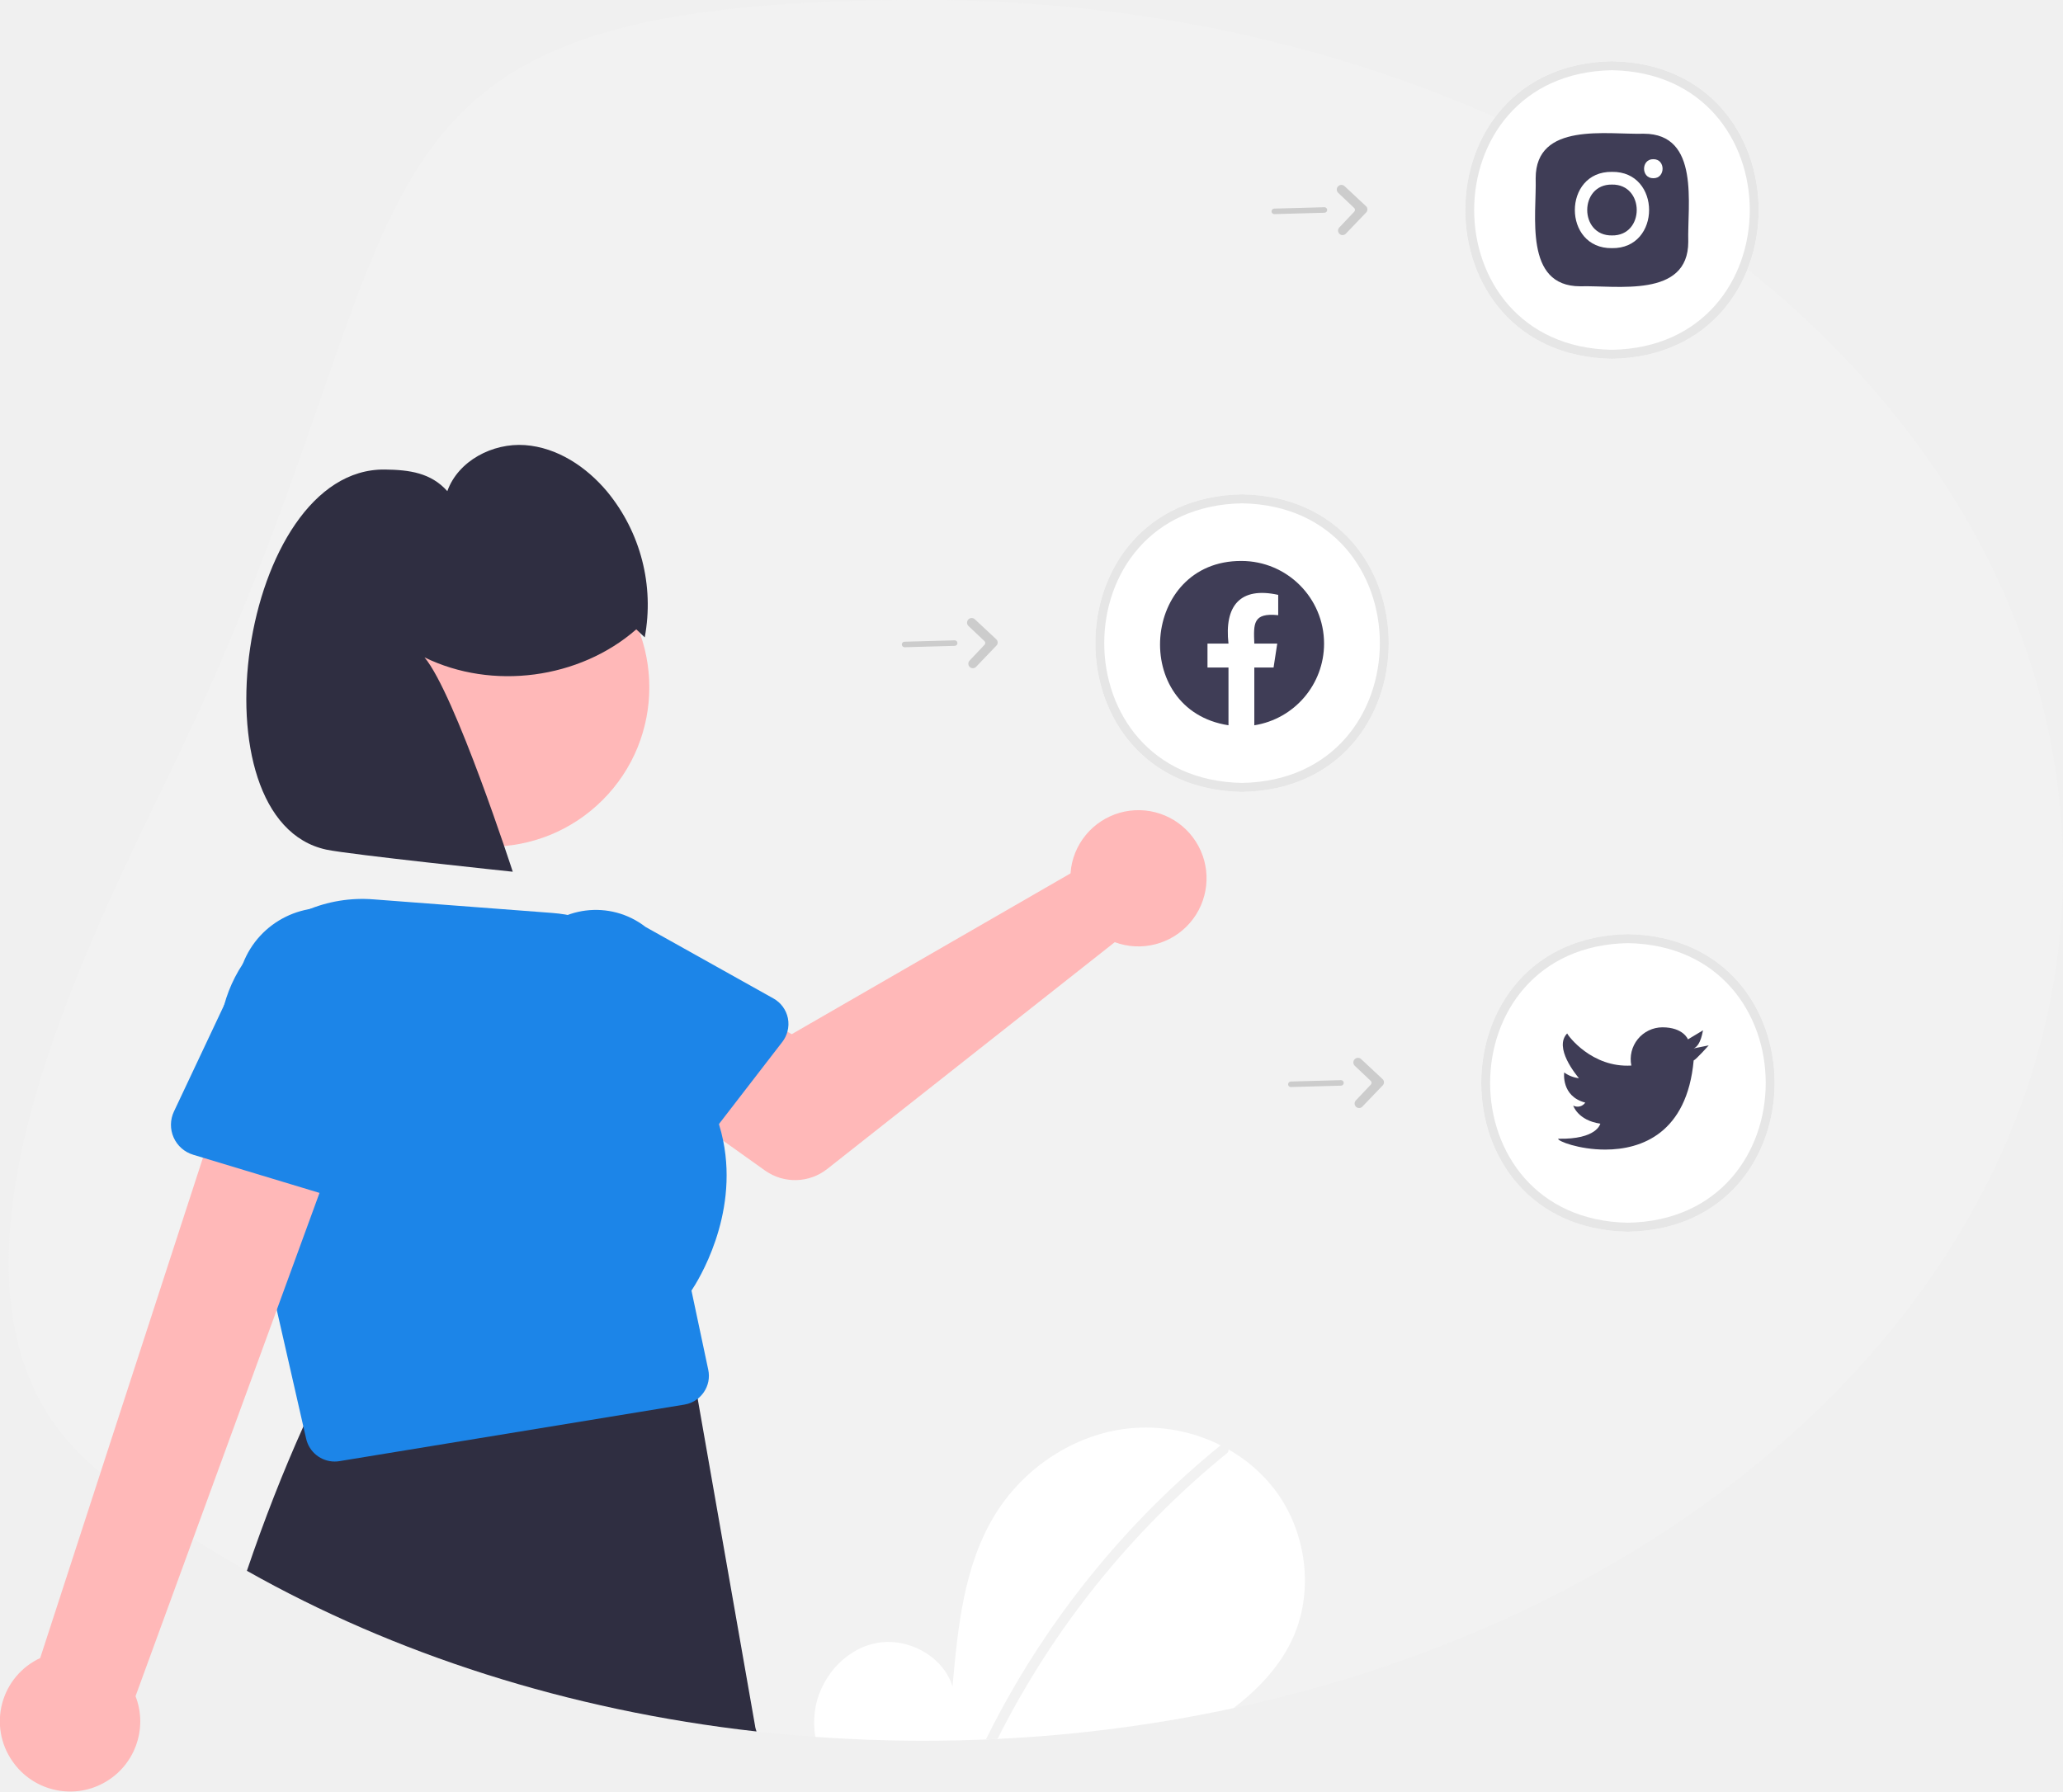
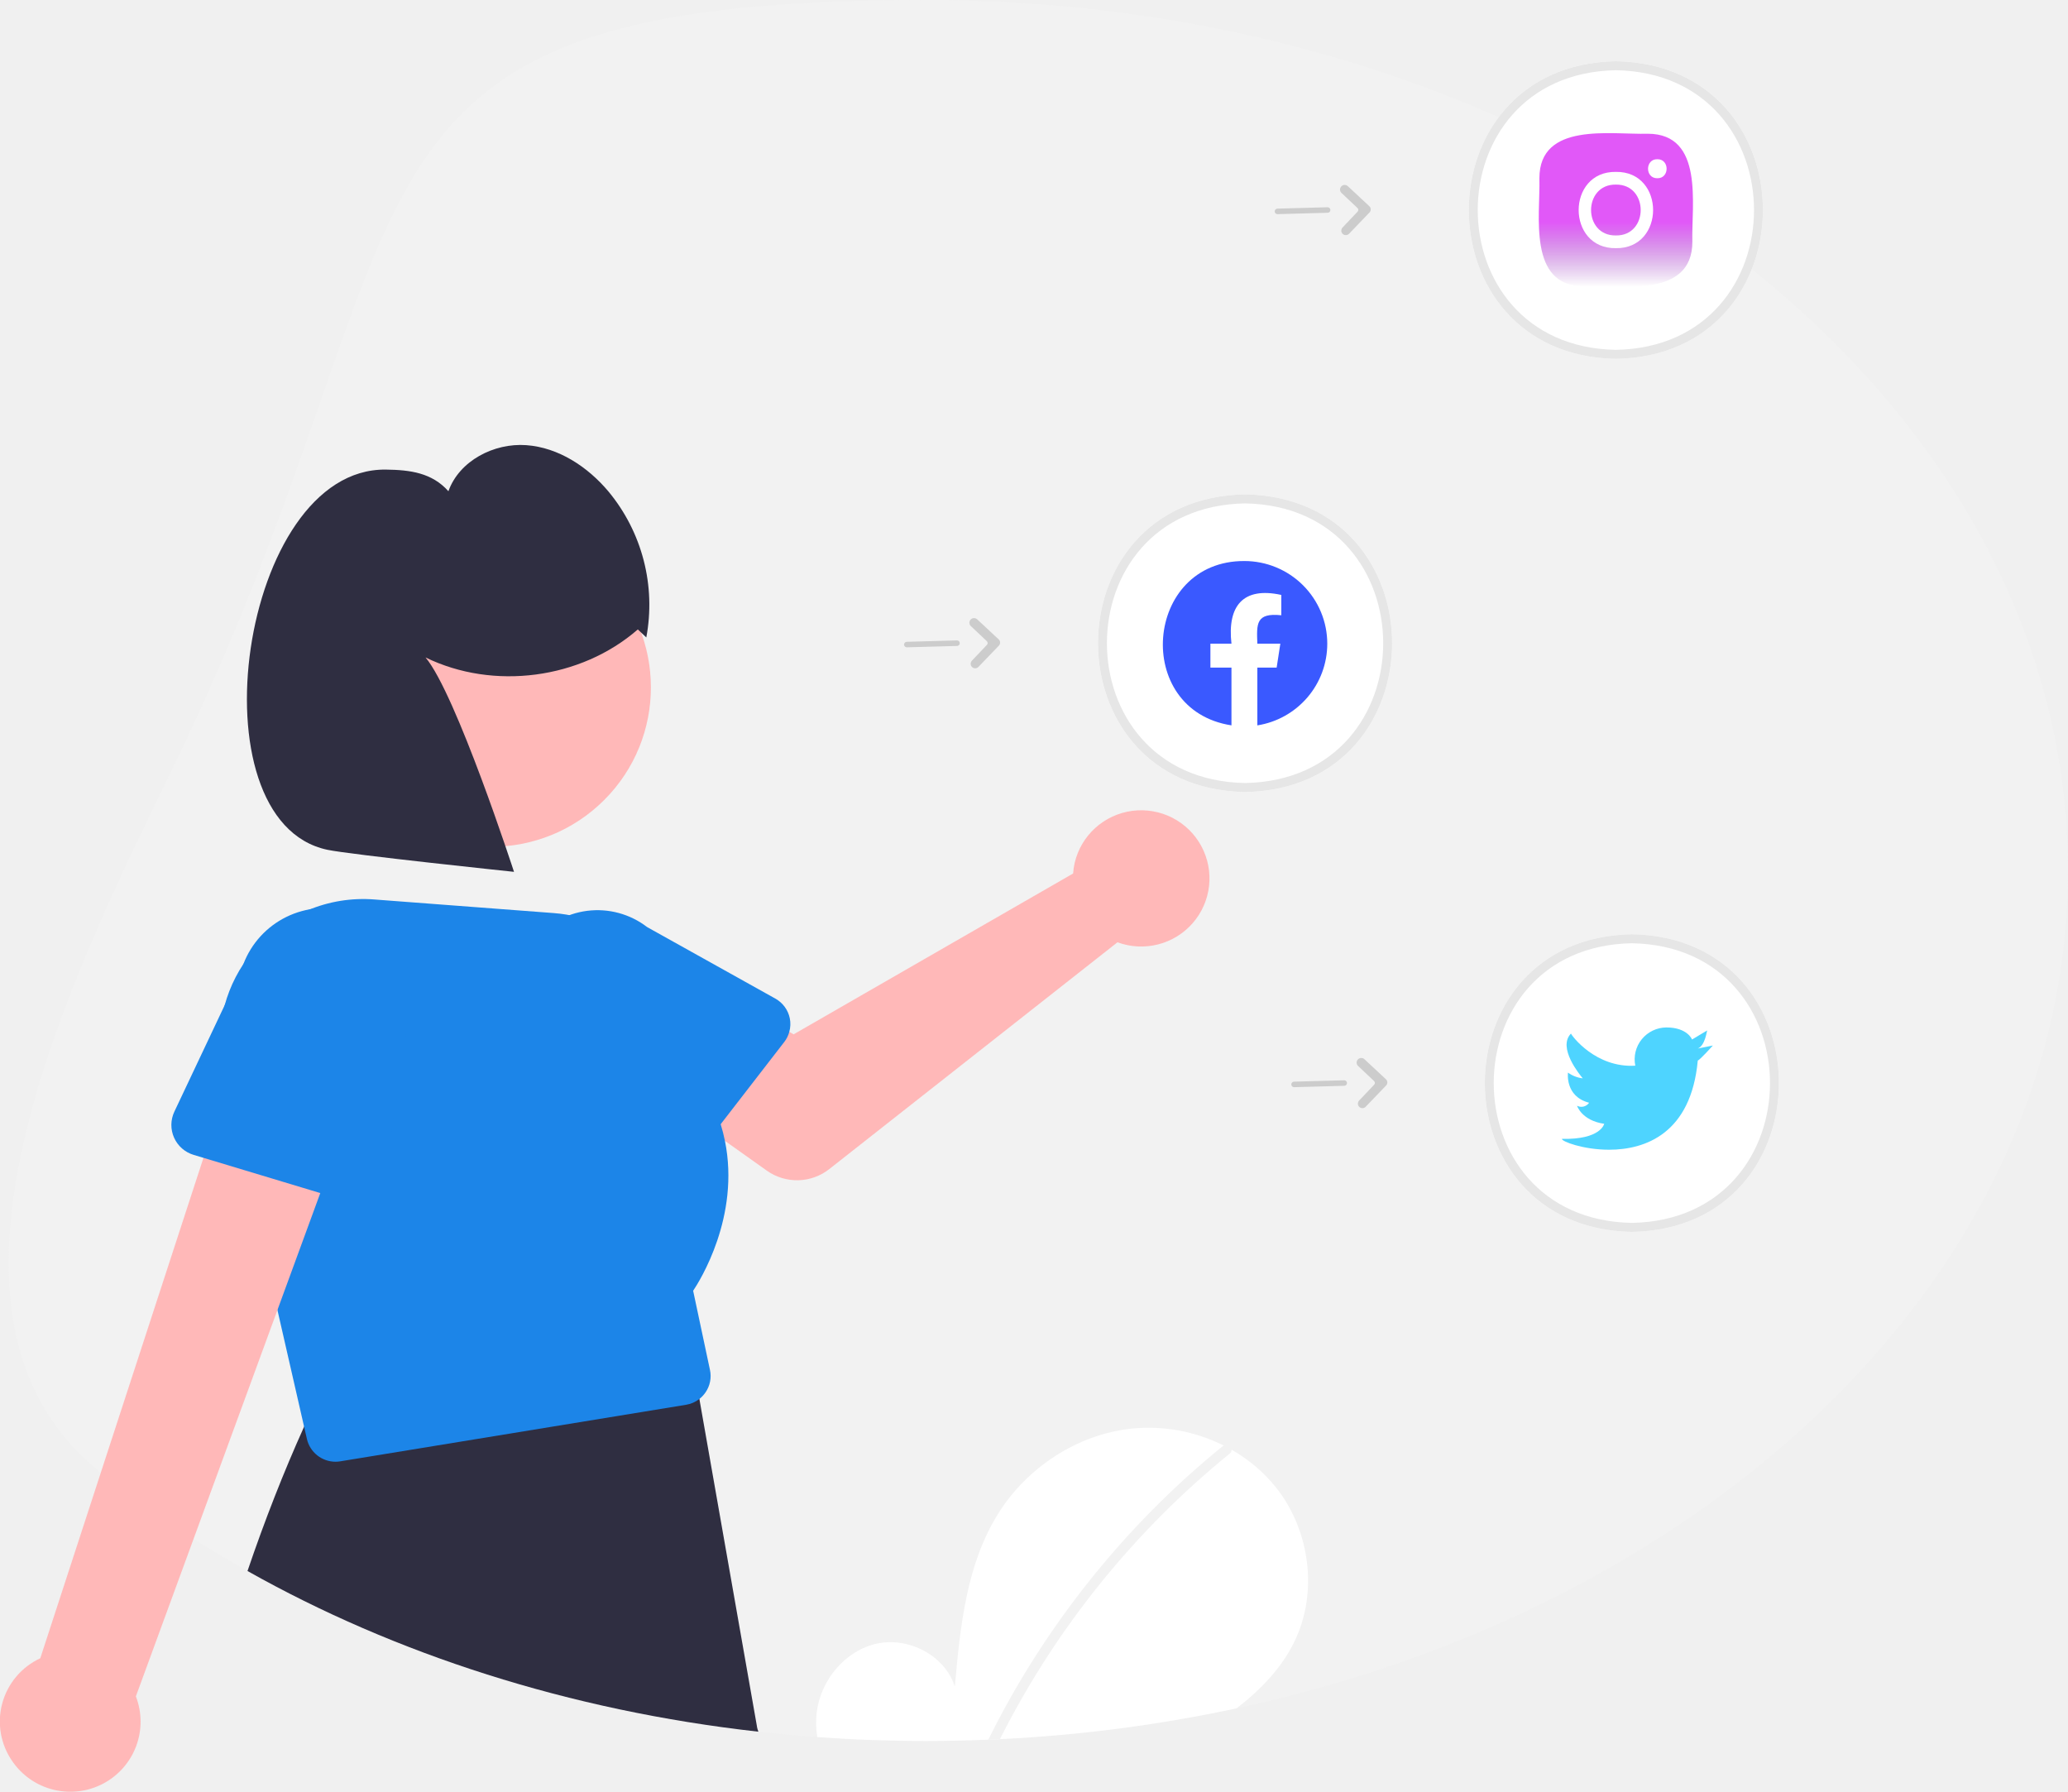
- <svg xmlns="http://www.w3.org/2000/svg" data-name="Layer 1" width="747.674" height="649.406" viewBox="0 0 747.674 649.406">
-   <path d="M973.837,440.797c0,144.48-127.12,266.27-300.58,303.66a527.706,527.706,0,0,1-85.57,11.18c-1.4.07-2.8.14-4.21.19q-11.235.465-22.64.47-19.83,0-39.19-1.41-10.74-.765-21.3-1.95c-68.47-7.68-131.479-28.19-184.7-58.24q-9.975-5.625-19.48-11.7a388.089,388.089,0,0,1-33.56-23.96c-71.09-56.66-11.82-177.6,25.23-253.74,100-205.5,44.91-280,273-280S973.837,266.547,973.837,440.797Z" transform="translate(-226.1631 -125.2972)" fill="#f2f2f2" />
-   <path d="M810.375,255.365c-70.892-1.271-70.881-106.625.002-107.886C881.268,148.75,881.257,254.104,810.375,255.365Z" transform="translate(-226.1631 -125.2972)" fill="#fff" />
-   <path d="M676.308,412.365c-70.892-1.271-70.881-106.625.002-107.886C747.2,305.75,747.189,411.104,676.308,412.365Z" transform="translate(-226.1631 -125.2972)" fill="#fff" />
-   <path d="M816.156,571.789c-70.892-1.271-70.881-106.625.002-107.886C887.048,465.175,887.037,570.529,816.156,571.789Z" transform="translate(-226.1631 -125.2972)" fill="#fff" />
-   <path d="M810.375,255.365c-70.892-1.271-70.881-106.625.002-107.886C881.268,148.75,881.257,254.104,810.375,255.365Zm0-104.616c-66.596,1.194-66.585,100.162.002,101.347C876.971,250.901,876.961,151.933,810.375,150.748Z" transform="translate(-226.1631 -125.2972)" fill="#e6e6e6" />
-   <path d="M500.097,752.187a8.361,8.361,0,0,1-.33-1.56l-20.59-117.4a8.51,8.51,0,0,0-.14-.9,10.607,10.607,0,0,0-8.87-8.38l-117.41.51a10.528,10.528,0,0,0-11.04,5.83q-2.865,5.97-5.61,12.11-11.115,24.735-20.46,52.3c53.22,30.05,116.23,50.56,184.7,58.24Z" transform="translate(-226.1631 -125.2972)" fill="#2f2e41" />
-   <path d="M614.709,438.026a24.763,24.763,0,0,0-.563,3.858l-101.055,58.298L488.528,486.042l-26.185,34.28,41.051,29.259a18.82,18.82,0,0,0,22.579-.55l104.205-82.208a24.694,24.694,0,1,0-15.469-28.797Z" transform="translate(-226.1631 -125.2972)" fill="#ffb8b8" />
-   <path d="M511.707,494.357a10.607,10.607,0,0,0-5.21-7.12l-46.37-25.93a29.399,29.399,0,0,0-36.05,46.45l36.97,38.39a10.591,10.591,0,0,0,16.01-.87l7.2-9.34,2.46-3.18,23-29.81a10.369,10.369,0,0,0,1.81-3.66A10.521,10.521,0,0,0,511.707,494.357Z" transform="translate(-226.1631 -125.2972)" fill="#1c85e8" />
-   <circle cx="403.712" cy="374.436" r="57.778" transform="translate(-372.6846 269.8402) rotate(-45)" fill="#ffb8b8" />
-   <path d="M476.767,593.127c2.32-3.47,17.07-26.89,11.49-54.34a60.664,60.664,0,0,0-1.54-6.03,67.359,67.359,0,0,0-12.37-22.61c.07-1.84.05-3.65-.06-5.45v-.01a51.987,51.987,0,0,0-48-48.46l-64.62-4.91a51.502,51.502,0,0,0-44.08,18.76,55.248,55.248,0,0,0-3.41,4.6.01.01,0,0,0-.01.01,51.417,51.417,0,0,0-6.66,42.23l.55,2.42,6.89,30.21,11.52,50.55,9.64,42.3,1.02,4.46a10.61,10.61,0,0,0,10.32,8.23,10.063,10.063,0,0,0,1.72-.14l125.04-20.5a10.461,10.461,0,0,0,4.83-2.12,10.902,10.902,0,0,0,2.19-2.35,10.466,10.466,0,0,0,1.62-8.17Z" transform="translate(-226.1631 -125.2972)" fill="#1c85e8" />
-   <path d="M230.684,763.748a25.272,25.272,0,0,1,10.045-37.426L311.923,507.434l41.258,19.577L275.284,740.139a25.409,25.409,0,0,1-44.6,23.608Z" transform="translate(-226.1631 -125.2972)" fill="#ffb8b8" />
-   <path d="M352.697,455.727a31.509,31.509,0,0,0-38.52,18.95.01.01,0,0,0-.01.01c-.26.67-.5,1.37-.71,2.07l-6.03,12.79-18.22,38.65a11.32,11.32,0,0,0,6.97,15.68l3.55,1.07,15.22,4.6,27.01,8.16,9,2.72a11.333,11.333,0,0,0,14.49-9.2l8.32-56.44A31.461,31.461,0,0,0,352.697,455.727Z" transform="translate(-226.1631 -125.2972)" fill="#1c85e8" />
-   <path d="M456.767,353.425c-20.588,18.01-52.194,22.192-76.758,10.156,11.034,13.09,31.989,77.708,31.989,77.708s-59.169-6.219-67.529-8.006c-49.376-10.558-31.428-138.432,21.184-137.786,8.911.109,16.701,1.187,22.632,7.838,3.937-11.035,16.455-17.535,28.14-16.694s22.254,7.861,29.771,16.847a64.473,64.473,0,0,1,13.635,52.844Z" transform="translate(-226.1631 -125.2972)" fill="#2f2e41" />
-   <path d="M676.308,412.365c-70.892-1.271-70.881-106.625.002-107.886C747.2,305.75,747.189,411.104,676.308,412.365Zm0-104.616c-66.596,1.194-66.585,100.162.002,101.347C742.904,407.901,742.893,308.933,676.308,307.748Z" transform="translate(-226.1631 -125.2972)" fill="#e6e6e6" />
-   <path d="M816.156,571.789c-70.892-1.271-70.881-106.625.002-107.886C887.048,465.175,887.037,570.529,816.156,571.789Zm0-104.616c-66.596,1.194-66.585,100.162.002,101.347C882.751,567.326,882.741,468.358,816.156,467.173Z" transform="translate(-226.1631 -125.2972)" fill="#e6e6e6" />
-   <path d="M821.897,173.77c-13.299.382-39.16-4.371-39.173,16.132.381,13.298-4.372,39.159,16.131,39.172,13.298-.381,39.159,4.372,39.172-16.131C837.646,199.645,842.4,173.784,821.897,173.77Z" transform="translate(-226.1631 -125.2972)" fill="#3f3d56" />
-   <path d="M825.354,189.901c-4.475.056-4.46-6.974.015-6.898C829.844,182.947,829.828,189.976,825.354,189.901Z" transform="translate(-226.1631 -125.2972)" fill="#fff" />
-   <path d="M810.376,192.204c11.96-.176,11.96,18.613-.001,18.436-11.959.174-11.959-18.611.001-18.436Zm0-4.608c-17.937-.262-17.94,27.917.001,27.652,17.939.262,17.937-27.917-.001-27.652Z" transform="translate(-226.1631 -125.2972)" fill="#fff" />
-   <path d="M718.775,526.942a1.631,1.631,0,0,1-1.231-2.753l5.442-5.75a.938.938,0,0,0-.036-1.324l-5.782-5.472a1.676,1.676,0,0,1-.065-2.37h0a1.68,1.68,0,0,1,2.362-.073l7.778,7.268a1.585,1.585,0,0,1,.062,2.255l-7.396,7.717A1.628,1.628,0,0,1,718.775,526.942Z" transform="translate(-226.1631 -125.2972)" fill="#ccc" />
-   <path d="M712.832,518.573a.996.996,0,0,1-.649.263l-18.135.5a1.0 1,0,1,1-.055-1.999l18.135-.5a1.0 1,0,0,1,.705,1.735Z" transform="translate(-226.1631 -125.2972)" fill="#ccc" />
-   <path d="M578.775,367.517a1.631,1.631,0,0,1-1.231-2.753l5.442-5.75a.938.938,0,0,0-.036-1.324l-5.782-5.472a1.676,1.676,0,0,1-.065-2.37h0a1.68,1.68,0,0,1,2.362-.073l7.778,7.268a1.585,1.585,0,0,1,.062,2.255l-7.396,7.717A1.628,1.628,0,0,1,578.775,367.517Z" transform="translate(-226.1631 -125.2972)" fill="#ccc" />
-   <path d="M572.832,359.148a.996.996,0,0,1-.649.263l-18.135.5a1.0 1,0,1,1-.055-1.999l18.135-.5a1.0 1,0,0,1,.705,1.735Z" transform="translate(-226.1631 -125.2972)" fill="#ccc" />
-   <path d="M712.775,210.517a1.631,1.631,0,0,1-1.231-2.753l5.442-5.75a.938.938,0,0,0-.036-1.324l-5.782-5.472a1.676,1.676,0,0,1-.065-2.37h0a1.68,1.68,0,0,1,2.362-.073l7.778,7.268a1.585,1.585,0,0,1,.062,2.255l-7.396,7.717A1.628,1.628,0,0,1,712.775,210.517Z" transform="translate(-226.1631 -125.2972)" fill="#ccc" />
-   <path d="M706.832,202.148a.996.996,0,0,1-.649.263l-18.135.5a1.0 1,0,1,1-.055-1.999l18.135-.5a1.0 1,0,0,1,.705,1.735Z" transform="translate(-226.1631 -125.2972)" fill="#ccc" />
-   <path d="M694.207,720.177c-4.69,9.74-12.33,17.62-20.95,24.28a527.706,527.706,0,0,1-85.57,11.18c-1.4.07-2.8.14-4.21.19q-11.235.465-22.64.47-19.83,0-39.19-1.41a31.788,31.788,0,0,1-.2-8.98c1.43-11.69,10.3-22.43,21.81-24.91,11.51-2.48,24.63,4.39,28.12,15.63,1.93-21.68,4.14-44.26,15.67-62.72,10.43-16.71,28.5-28.67,48.09-30.81a60.541,60.541,0,0,1,33.47,6.13q1.425.72,2.82,1.5a55.847,55.847,0,0,1,16.13,13.77C699.777,679.957,702.767,702.437,694.207,720.177Z" transform="translate(-226.1631 -125.2972)" fill="#fff" />
-   <path d="M671.427,650.727a1.522,1.522,0,0,1-.62,1.37,316.876,316.876,0,0,0-83.12,103.54c-1.4.07-2.8.14-4.21.19q2.67-5.415,5.54-10.72a322.173,322.173,0,0,1,34.91-51.67,318.079,318.079,0,0,1,44.26-43.95,1.917,1.917,0,0,1,.42-.26A2.05,2.05,0,0,1,671.427,650.727Z" transform="translate(-226.1631 -125.2972)" fill="#f2f2f2" />
-   <path d="M845.444,504.237s-4.58,5.13-5.46,5.46c-2.42,26.33-18.86,32.31-32.06,32.31-9.49,0-17.31-3.09-17.05-3.94,14.08.33,15.28-5.45,15.28-5.45-8.18-1.21-9.82-6.55-9.82-6.55a3.37,3.37,0,0,0,4.36-1.09c-8.83-2.3-7.63-10.92-7.63-10.92a11.368,11.368,0,0,0,5.34,2.08c-.98-1.2-9.24-11.1-4.27-16.23.29.78,8.89,12.49,23.26,11.64a11.552,11.552,0,0,1,11.24-13.86c7.64,0,9.28,4.37,9.28,4.37l5.46-3.28c-.11,0-.66,5.46-3.39,6.55Z" transform="translate(-226.1631 -125.2972)" fill="#3f3d56" />
-   <path d="M706.031,358.597a29.975,29.975,0,0,1-25.28,29.61v-20.94h6.98l1.33-8.67h-8.31c-.28-7.22-.56-11.27,8.66-10.3v-7.37c-13.81-3.04-19.57,3.96-18.02,17.67h-7.61v8.67h7.61v20.93c-35.82-5.51-31.61-59.7,4.67-59.56A29.964,29.964,0,0,1,706.031,358.597Z" transform="translate(-226.1631 -125.2972)" fill="#3f3d56" fill-rule="evenodd" />
+ <svg xmlns="http://www.w3.org/2000/svg" width="344" height="298" viewBox="0 0 344 298" fill="none">
+   <g clip-path="url(#clip0_254_350)">
+     <path d="M344 144.777C344 211.076 285.513 266.963 205.705 284.121C192.744 286.9 179.576 288.616 166.335 289.251C165.691 289.283 165.046 289.315 164.398 289.338C160.951 289.481 157.479 289.552 153.981 289.554C147.899 289.554 141.888 289.338 135.95 288.907C132.656 288.673 129.389 288.375 126.15 288.012C94.647 284.488 65.657 275.076 41.171 261.287C38.111 259.566 35.124 257.776 32.208 255.918C26.869 252.529 21.715 248.858 16.767 244.923C-15.941 218.923 11.329 163.426 28.375 128.487C74.385 34.187 49.038 0 153.981 0C258.924 0 344 64.817 344 144.777Z" fill="#F2F2F2" />
+     <path d="M268.792 59.685C236.175 59.102 236.18 10.757 268.793 10.179C301.409 10.762 301.404 59.107 268.792 59.685Z" fill="white" />
+     <path d="M207.109 131.73C174.492 131.147 174.497 82.802 207.11 82.223C239.726 82.806 239.721 131.151 207.109 131.73Z" fill="white" />
+     <path d="M271.452 204.887C238.835 204.304 238.84 155.959 271.453 155.38C304.069 155.964 304.064 204.308 271.452 204.887Z" fill="white" />
+     <path d="M268.792 59.685C236.175 59.102 236.18 10.757 268.793 10.179C301.409 10.762 301.404 59.107 268.792 59.685ZM268.792 11.679C238.152 12.227 238.157 57.642 268.793 58.185C299.433 57.637 299.428 12.223 268.792 11.679Z" fill="#E6E6E6" />
+     <path d="M126.035 287.668C125.962 287.435 125.911 287.195 125.883 286.952L116.41 233.08C116.396 232.941 116.374 232.803 116.346 232.667C116.145 231.684 115.646 230.788 114.915 230.1C114.185 229.412 113.259 228.965 112.265 228.821L58.245 229.055C57.223 228.902 56.178 229.079 55.265 229.561C54.351 230.042 53.615 230.802 53.166 231.73C52.287 233.557 51.426 235.409 50.584 237.287C47.175 244.854 44.037 252.854 41.171 261.287C65.657 275.076 94.648 284.488 126.15 288.012L126.035 287.668Z" fill="#2F2E41" />
+     <path d="M178.768 143.505C178.635 144.088 178.548 144.68 178.509 145.276L132.014 172.028L120.713 165.539L108.665 181.27L127.552 194.696C129.078 195.781 130.916 196.342 132.789 196.297C134.662 196.251 136.47 195.601 137.941 194.443L185.885 156.72C188.049 157.519 190.405 157.641 192.64 157.072C194.876 156.503 196.884 155.268 198.399 153.532C199.914 151.796 200.863 149.642 201.12 147.355C201.377 145.068 200.93 142.758 199.838 140.731C198.746 138.703 197.061 137.056 195.008 136.007C192.954 134.958 190.629 134.558 188.342 134.859C186.054 135.16 183.913 136.149 182.203 137.693C180.493 139.238 179.295 141.265 178.768 143.505V143.505Z" fill="#FFB8B8" />
+     <path d="M131.377 169.355C131.236 168.67 130.949 168.024 130.535 167.461C130.122 166.897 129.591 166.429 128.98 166.087L107.645 154.189C104.81 152.007 101.224 151.036 97.672 151.487C94.12 151.939 90.892 153.777 88.697 156.598C86.501 159.42 85.517 162.994 85.96 166.538C86.403 170.082 88.236 173.306 91.059 175.504L108.069 193.12C108.554 193.623 109.143 194.016 109.794 194.272C110.445 194.527 111.144 194.64 111.843 194.602C112.542 194.564 113.225 194.377 113.845 194.052C114.464 193.727 115.007 193.273 115.435 192.721L118.747 188.435L119.879 186.976L130.461 173.296C130.848 172.797 131.131 172.226 131.294 171.617C131.501 170.88 131.529 170.105 131.377 169.355Z" fill="#1C85E8" />
+     <path d="M100.487 133.073C110.868 122.719 110.868 105.931 100.487 95.577C90.105 85.223 73.274 85.223 62.892 95.577C52.511 105.931 52.511 122.719 62.892 133.073C73.274 143.427 90.105 143.427 100.487 133.073Z" fill="#FFB8B8" />
+     <path d="M115.301 214.678C116.368 213.086 123.155 202.339 120.587 189.743C120.399 188.809 120.162 187.885 119.879 186.976C118.669 183.184 116.737 179.661 114.188 176.6C114.22 175.756 114.211 174.926 114.16 174.1V174.095C113.785 168.356 111.344 162.945 107.286 158.859C103.228 154.773 97.826 152.286 92.076 151.858L62.344 149.604C58.517 149.293 54.672 149.914 51.139 151.414C47.606 152.913 44.492 155.247 42.063 158.213C41.504 158.889 40.98 159.594 40.494 160.324C40.494 160.324 40.493 160.324 40.493 160.324C40.492 160.324 40.492 160.325 40.491 160.325C40.491 160.326 40.49 160.326 40.49 160.327C40.49 160.327 40.49 160.328 40.49 160.329C38.615 163.15 37.371 166.341 36.843 169.685C36.314 173.029 36.513 176.447 37.425 179.707L37.679 180.818L40.849 194.68L46.149 217.877L50.584 237.287L51.054 239.334C51.301 240.406 51.905 241.363 52.767 242.048C53.629 242.734 54.699 243.109 55.802 243.111C56.067 243.112 56.332 243.09 56.593 243.046L114.123 233.639C114.935 233.51 115.7 233.175 116.346 232.667C116.733 232.359 117.072 231.995 117.353 231.588C117.728 231.047 117.988 230.436 118.116 229.791C118.244 229.146 118.238 228.482 118.098 227.839L115.301 214.678Z" fill="#1C85E8" />
+     <path d="M2.08 292.973C1.104 291.585 0.446 290 0.15 288.331C-0.145 286.661 -0.07 284.947 0.371 283.31C0.812 281.672 1.607 280.151 2.701 278.854C3.795 277.556 5.161 276.513 6.702 275.799L39.458 175.355L58.44 184.339L22.6 282.14C23.632 284.802 23.648 287.749 22.646 290.423C21.645 293.097 19.694 295.311 17.165 296.647C14.636 297.982 11.703 298.346 8.923 297.669C6.143 296.991 3.708 295.321 2.08 292.973Z" fill="#FFB8B8" />
+     <path d="M58.217 151.628C54.708 150.575 50.929 150.887 47.641 152.5C44.353 154.113 41.8 156.909 40.494 160.324C40.494 160.324 40.493 160.324 40.493 160.324C40.492 160.324 40.492 160.325 40.491 160.325C40.491 160.326 40.49 160.326 40.49 160.327C40.49 160.327 40.49 160.328 40.49 160.328C40.37 160.636 40.26 160.957 40.163 161.278L37.389 167.147L29.006 184.883C28.686 185.559 28.515 186.296 28.506 187.043C28.497 187.791 28.65 188.531 28.955 189.214C29.259 189.897 29.708 190.507 30.27 191.001C30.832 191.496 31.495 191.863 32.213 192.078L33.846 192.569L40.849 194.68L53.276 198.425L57.417 199.673C58.134 199.889 58.89 199.949 59.633 199.847C60.375 199.746 61.087 199.486 61.72 199.085C62.352 198.684 62.891 198.152 63.299 197.525C63.707 196.898 63.974 196.191 64.083 195.451L67.912 169.552C68.999 165.893 68.59 161.953 66.773 158.595C64.957 155.236 61.88 152.731 58.217 151.628Z" fill="#1C85E8" />
+     <path d="M106.099 104.684C96.627 112.948 82.085 114.867 70.783 109.344C75.86 115.351 85.501 145.002 85.501 145.002C85.501 145.002 58.278 142.149 54.432 141.329C31.714 136.484 39.972 77.805 64.179 78.101C68.278 78.151 71.863 78.646 74.591 81.698C76.403 76.634 82.162 73.651 87.539 74.037C92.915 74.424 97.777 77.644 101.236 81.768C103.996 85.106 105.988 89.008 107.072 93.198C108.156 97.388 108.306 101.764 107.51 106.017L106.099 104.684Z" fill="#2F2E41" />
+     <path d="M207.109 131.73C174.492 131.147 174.497 82.802 207.11 82.223C239.726 82.806 239.72 131.151 207.109 131.73ZM207.109 83.723C176.468 84.272 176.473 129.686 207.11 130.23C237.749 129.682 237.744 84.267 207.109 83.723Z" fill="#E6E6E6" />
+     <path d="M271.452 204.887C238.835 204.304 238.84 155.959 271.453 155.38C304.069 155.964 304.064 204.308 271.452 204.887ZM271.452 156.88C240.812 157.428 240.817 202.843 271.453 203.387C302.092 202.839 302.087 157.424 271.452 156.88Z" fill="#E6E6E6" />
+     <path d="M274.094 22.243C267.975 22.418 256.076 20.237 256.07 29.646C256.246 35.748 254.059 47.615 263.492 47.621C269.611 47.446 281.509 49.627 281.515 40.219C281.34 34.117 283.527 22.25 274.094 22.243Z" fill="url(#paint0_linear_254_350)" fill-opacity="0.85" />
+     <path d="M275.684 29.645C273.625 29.671 273.632 26.445 275.691 26.48C277.75 26.454 277.743 29.68 275.684 29.645Z" fill="white" />
+     <path d="M268.793 30.702C274.295 30.622 274.295 39.243 268.792 39.162C263.29 39.242 263.29 30.622 268.793 30.702ZM268.793 28.588C260.54 28.467 260.538 41.398 268.793 41.277C277.047 41.397 277.046 28.466 268.793 28.588V28.588Z" fill="white" />
+     <path d="M226.648 184.307C226.499 184.311 226.353 184.272 226.227 184.193C226.101 184.114 226.001 184 225.941 183.864C225.88 183.729 225.861 183.579 225.886 183.433C225.911 183.287 225.979 183.151 226.081 183.044L228.585 180.405C228.663 180.322 228.706 180.212 228.703 180.098C228.699 179.984 228.651 179.876 228.568 179.798L225.908 177.287C225.835 177.217 225.775 177.134 225.734 177.042C225.693 176.95 225.67 176.85 225.667 176.749C225.664 176.648 225.682 176.548 225.718 176.453C225.754 176.359 225.808 176.273 225.878 176.199C226.018 176.052 226.211 175.966 226.415 175.96C226.618 175.954 226.816 176.028 226.965 176.166L230.543 179.501C230.614 179.567 230.671 179.646 230.71 179.734C230.75 179.822 230.772 179.917 230.775 180.013C230.777 180.109 230.761 180.205 230.726 180.295C230.691 180.385 230.639 180.467 230.572 180.536L227.169 184.077C227.033 184.22 226.845 184.302 226.648 184.307Z" fill="#CCCCCC" />
+     <path d="M223.913 180.467C223.832 180.542 223.725 180.585 223.614 180.588L215.271 180.817C215.21 180.819 215.15 180.809 215.094 180.787C215.037 180.766 214.985 180.733 214.941 180.692C214.897 180.651 214.862 180.601 214.837 180.546C214.813 180.491 214.799 180.431 214.798 180.371C214.796 180.311 214.806 180.251 214.828 180.195C214.849 180.138 214.882 180.087 214.923 180.043C214.965 179.999 215.015 179.964 215.07 179.939C215.125 179.915 215.185 179.901 215.245 179.9L223.589 179.67C223.683 179.668 223.775 179.694 223.853 179.745C223.932 179.796 223.993 179.87 224.028 179.956C224.063 180.043 224.071 180.138 224.051 180.23C224.03 180.321 223.982 180.403 223.913 180.467Z" fill="#CCCCCC" />
+     <path d="M162.235 111.15C162.086 111.154 161.94 111.115 161.814 111.036C161.688 110.957 161.588 110.843 161.528 110.708C161.467 110.572 161.448 110.422 161.473 110.276C161.498 110.13 161.566 109.994 161.668 109.887L164.172 107.248C164.25 107.165 164.293 107.055 164.29 106.941C164.286 106.827 164.238 106.719 164.155 106.641L161.495 104.13C161.421 104.06 161.362 103.977 161.321 103.885C161.28 103.793 161.257 103.693 161.254 103.592C161.251 103.491 161.269 103.391 161.305 103.296C161.341 103.202 161.395 103.116 161.465 103.042C161.605 102.895 161.798 102.809 162.002 102.803C162.205 102.797 162.403 102.871 162.552 103.009L166.13 106.344C166.201 106.41 166.258 106.489 166.297 106.577C166.337 106.665 166.359 106.76 166.361 106.856C166.364 106.952 166.348 107.048 166.313 107.138C166.278 107.228 166.226 107.31 166.159 107.379L162.756 110.92C162.62 111.063 162.432 111.145 162.235 111.15Z" fill="#CCCCCC" />
+     <path d="M159.5 107.31C159.418 107.385 159.312 107.428 159.201 107.431L150.858 107.66C150.797 107.662 150.737 107.652 150.68 107.63C150.624 107.609 150.572 107.576 150.528 107.535C150.484 107.494 150.449 107.444 150.424 107.389C150.4 107.334 150.386 107.274 150.384 107.214C150.383 107.154 150.393 107.094 150.415 107.038C150.436 106.981 150.469 106.93 150.51 106.886C150.552 106.842 150.602 106.807 150.657 106.782C150.712 106.758 150.772 106.744 150.832 106.743L159.176 106.513C159.27 106.511 159.362 106.537 159.44 106.588C159.519 106.639 159.58 106.713 159.615 106.799C159.65 106.886 159.658 106.981 159.638 107.073C159.617 107.164 159.569 107.246 159.5 107.31Z" fill="#CCCCCC" />
+     <path d="M223.887 39.106C223.738 39.11 223.592 39.07 223.466 38.992C223.34 38.913 223.241 38.798 223.18 38.663C223.119 38.528 223.1 38.378 223.125 38.232C223.15 38.086 223.218 37.95 223.321 37.843L225.824 35.204C225.903 35.121 225.945 35.011 225.942 34.897C225.939 34.783 225.89 34.675 225.807 34.596L223.147 32.086C223.074 32.016 223.015 31.933 222.973 31.841C222.932 31.748 222.909 31.649 222.907 31.548C222.904 31.447 222.921 31.346 222.957 31.252C222.993 31.158 223.048 31.071 223.117 30.998C223.258 30.851 223.45 30.765 223.654 30.759C223.857 30.752 224.055 30.826 224.204 30.965L227.783 34.3C227.853 34.366 227.91 34.445 227.95 34.533C227.989 34.62 228.011 34.715 228.014 34.812C228.016 34.908 228 35.004 227.965 35.093C227.93 35.183 227.878 35.265 227.811 35.335L224.409 38.876C224.272 39.018 224.084 39.101 223.887 39.106Z" fill="#CCCCCC" />
+     <path d="M221.153 35.265C221.071 35.34 220.965 35.383 220.854 35.386L212.51 35.616C212.45 35.617 212.39 35.607 212.333 35.586C212.277 35.564 212.225 35.532 212.181 35.491C212.137 35.449 212.102 35.4 212.077 35.344C212.053 35.289 212.039 35.23 212.037 35.17C212.036 35.109 212.046 35.05 212.067 34.993C212.089 34.937 212.122 34.885 212.163 34.842C212.205 34.798 212.255 34.763 212.31 34.738C212.365 34.714 212.425 34.7 212.485 34.699L220.829 34.469C220.922 34.467 221.015 34.492 221.093 34.544C221.172 34.595 221.233 34.669 221.268 34.755C221.303 34.842 221.311 34.937 221.29 35.028C221.27 35.119 221.222 35.202 221.153 35.265Z" fill="#CCCCCC" />
+     <path d="M215.344 272.979C213.186 277.449 209.671 281.065 205.705 284.121C192.744 286.9 179.577 288.616 166.335 289.251C165.691 289.283 165.046 289.315 164.398 289.338C160.952 289.481 157.479 289.552 153.981 289.554C147.899 289.554 141.889 289.338 135.95 288.907C135.724 287.545 135.693 286.157 135.858 284.786C136.516 279.422 140.597 274.494 145.893 273.355C151.189 272.217 157.225 275.37 158.831 280.528C159.719 270.579 160.736 260.218 166.04 251.747C170.839 244.079 179.153 238.591 188.166 237.609C193.463 237.059 198.808 238.035 203.566 240.422C204.003 240.642 204.435 240.871 204.863 241.11C207.719 242.724 210.238 244.869 212.284 247.429C217.907 254.523 219.282 264.839 215.344 272.979Z" fill="white" />
+     <path d="M204.863 241.11C204.874 241.23 204.854 241.352 204.804 241.462C204.754 241.572 204.676 241.667 204.578 241.739C188.609 254.705 175.575 270.898 166.335 289.251C165.691 289.283 165.047 289.315 164.398 289.338C165.217 287.682 166.066 286.042 166.947 284.419C171.519 276.016 176.899 268.076 183.009 260.709C189.118 253.337 195.938 246.582 203.372 240.541C203.431 240.493 203.496 240.453 203.566 240.422C203.695 240.366 203.836 240.341 203.977 240.347C204.117 240.353 204.255 240.39 204.38 240.456C204.504 240.522 204.612 240.615 204.696 240.728C204.779 240.841 204.837 240.972 204.863 241.11Z" fill="#F2F2F2" />
+     <path d="M284.927 173.888C284.927 173.888 282.82 176.242 282.415 176.394C281.302 188.476 273.738 191.22 267.664 191.22C263.298 191.22 259.7 189.802 259.82 189.412C266.298 189.564 266.85 186.911 266.85 186.911C263.086 186.356 262.332 183.906 262.332 183.906C262.669 184.083 263.061 184.13 263.431 184.038C263.801 183.946 264.124 183.72 264.338 183.406C260.275 182.35 260.827 178.395 260.827 178.395C261.551 178.917 262.397 179.245 263.284 179.349C262.833 178.798 259.033 174.255 261.32 171.901C261.453 172.259 265.41 177.633 272.021 177.243C271.865 176.476 271.88 175.683 272.067 174.923C272.253 174.162 272.607 173.453 273.101 172.845C273.596 172.236 274.219 171.745 274.926 171.406C275.634 171.067 276.408 170.888 277.193 170.883C280.708 170.883 281.463 172.888 281.463 172.888L283.975 171.383C283.924 171.383 283.671 173.888 282.415 174.389L284.927 173.888Z" fill="#0AC4FF" fill-opacity="0.72" />
+     <path fill-rule="evenodd" clip-rule="evenodd" d="M220.784 107.057C220.785 110.332 219.614 113.5 217.482 115.99C215.349 118.481 212.396 120.131 209.153 120.644V111.035H212.364L212.976 107.057H209.153C209.024 103.744 208.895 101.885 213.137 102.33V98.948C206.784 97.553 204.133 100.766 204.847 107.057H201.345V111.035H204.847V120.64C188.366 118.111 190.303 93.245 206.995 93.309C208.806 93.308 210.599 93.664 212.271 94.355C213.944 95.045 215.464 96.058 216.745 97.335C218.025 98.611 219.041 100.127 219.734 101.795C220.427 103.463 220.784 105.251 220.784 107.057Z" fill="#1D41FF" fill-opacity="0.87" />
+   </g>
+   <defs>
+     <linearGradient id="paint0_linear_254_350" x1="268.793" y1="22.141" x2="268.793" y2="47.724" gradientUnits="userSpaceOnUse">
+       <stop offset="0.578" stop-color="#DC3BF7" />
+       <stop offset="1" stop-color="#8025AB" stop-opacity="0" />
+     </linearGradient>
+     <clipPath id="clip0_254_350">
+       <rect width="344" height="298" fill="white" />
+     </clipPath>
+   </defs>
</svg>
